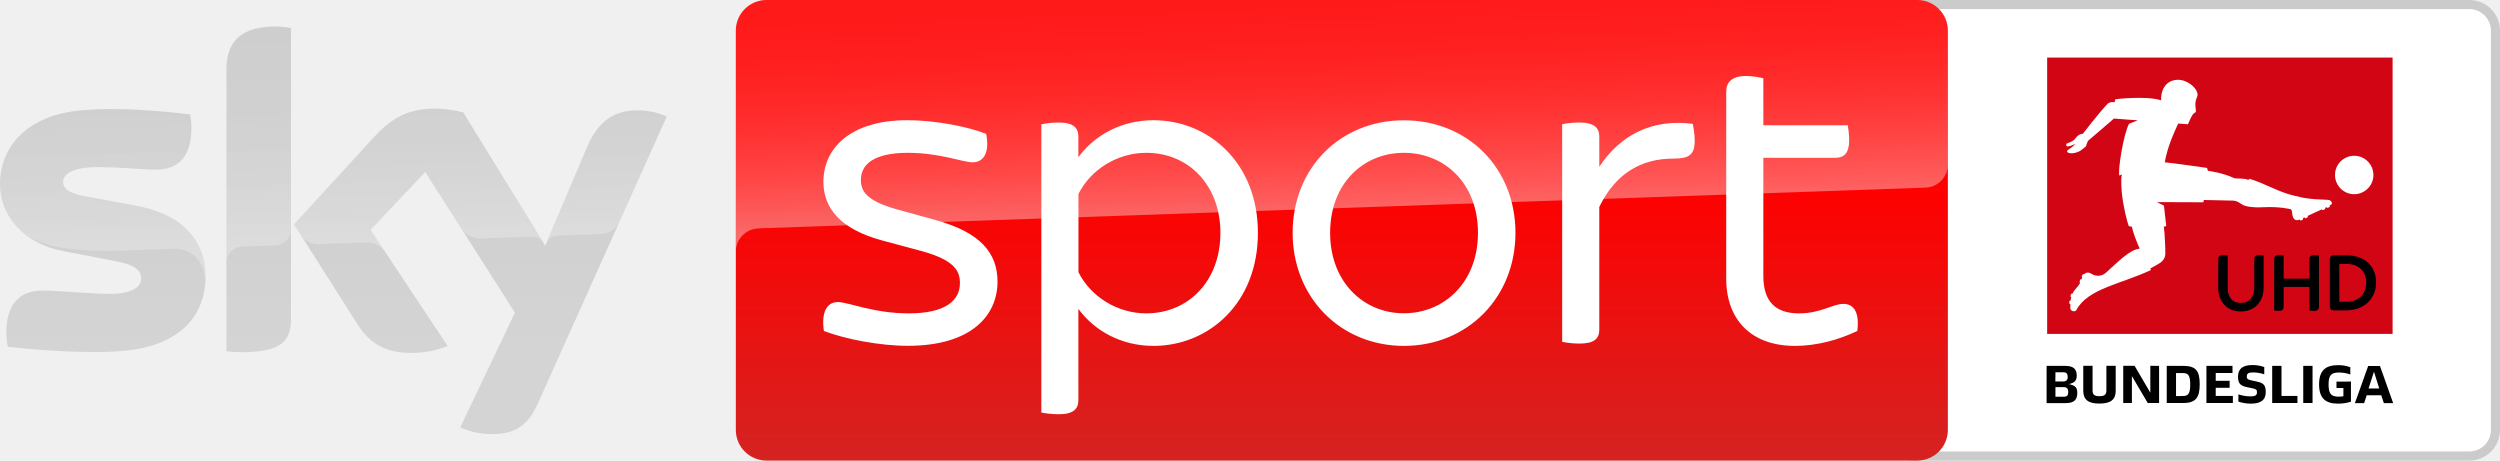
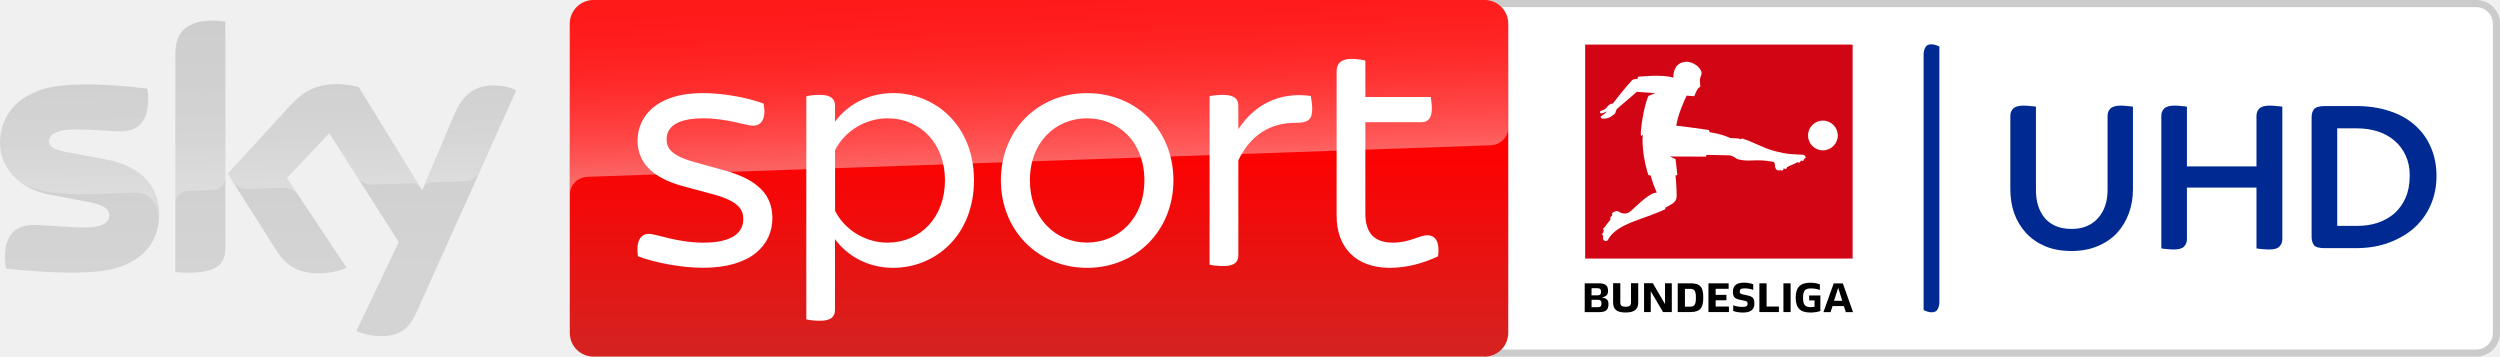
- <svg xmlns="http://www.w3.org/2000/svg" width="800" height="147.38" version="1.1">
-   <g>
-     <path d="m790.18 0h-177.77c-5.424 0-9.816 4.392-9.816 9.816v127.75c0 5.424 4.392 9.816 9.816 9.816h177.77c5.424 0 9.816-4.392 9.816-9.816v-127.75c0.029-5.424-4.363-9.816-9.816-9.816m0 2.948c3.803 0 6.868 3.095 6.868 6.868v127.75a6.856 6.856 0 0 1-6.868 6.868h-177.77c-3.773 0-6.868-3.066-6.868-6.868v-127.75c0-3.773 3.095-6.868 6.868-6.868h177.77" fill="#cbcbcb" />
-     <path d="m790.18 2.948c3.803 0 6.868 3.095 6.868 6.868v127.75a6.856 6.856 0 0 1-6.868 6.868h-177.77c-3.773 0-6.868-3.066-6.868-6.868v-127.75c0-3.773 3.095-6.868 6.868-6.868h177.77" fill="#fff" />
-     <path d="m642.89 6.131h134.83v135.09h-134.83z" fill="#fff" />
-     <path d="m664.73 125.75c0 2.122-1.002 3.242-3.655 3.242h-6.161v-11.909h5.925c2.771 0 3.714 1.091 3.714 3.095 0 1.533-0.59 2.24-2.211 2.653l-0.295 0.088 0.265 0.059c1.828 0.413 2.417 1.091 2.417 2.771zm-7.016-3.685h2.506c1.002 0 1.444-0.442 1.444-1.444 0-1.032-0.413-1.503-1.444-1.503h-2.476zm4.127 3.39c0-1.091-0.442-1.562-1.444-1.562h-2.653v3.066h2.653c1.061 0 1.444-0.442 1.444-1.503zm4.805-0.354v-8.047h2.977v7.929c0 1.297 0.59 1.798 2.211 1.798 1.592 0 2.211-0.501 2.211-1.798v-7.929h2.977v8.018c0 2.8-1.621 4.068-5.158 4.068-3.596 0.029-5.188-1.238-5.217-4.038zm24.259-8.018v11.879h-3.626l-5.07-8.607v8.607h-2.771v-11.909h3.626l5.04 8.607v-8.607zm2.447 0h5.306c4.156 0 5.247 1.71 5.247 5.925 0 4.127-1.208 5.954-5.247 5.954h-5.306zm5.217 9.639c1.739 0 2.299-0.914 2.299-3.685 0-2.771-0.56-3.655-2.299-3.655h-2.24v7.369zm7.517-9.639h8.312v2.27h-5.365v2.506h4.451v2.24h-4.451v2.594h5.483v2.27h-8.46v-11.879zm10.199 11.437v-2.329c1.268 0.442 2.623 0.648 3.979 0.648s1.975-0.354 1.975-1.297c0-0.796-0.265-1.032-1.356-1.268l-1.975-0.413c-2.063-0.442-2.741-1.268-2.741-3.301 0-2.594 1.533-3.744 4.628-3.744 1.297 0 2.564 0.206 3.773 0.648v2.329c-1.15-0.413-2.388-0.619-3.626-0.619-1.474 0-1.975 0.383-1.975 1.297 0 0.766 0.354 1.002 1.297 1.208l1.916 0.413c2.24 0.472 2.859 1.238 2.859 3.36 0 2.535-1.562 3.714-4.775 3.714-1.327 0-2.682-0.206-3.979-0.648zm10.818-11.437h2.977v9.609h5.099v2.27h-8.077zm9.934 0h2.977v11.879h-2.977zm15.269 5.011v6.455c-1.327 0.413-2.712 0.619-4.127 0.619-4.127 0-6.072-1.828-6.072-6.161s1.946-6.161 6.072-6.161c1.327-0.029 2.653 0.206 3.92 0.678v2.299c-1.179-0.413-2.417-0.619-3.685-0.619-2.506 0-3.272 1.002-3.272 3.832 0 2.948 0.825 3.891 3.183 3.891 0.531 0 1.032-0.029 1.562-0.118v-2.653h-2.211v-2.034zm9.698 4.392h-4.657l-0.825 2.506h-2.948l4.245-11.879h3.773l4.215 11.879h-2.977zm-2.329-7.546-1.739 5.365h3.419z" />
-     <path d="m655.09 18.423h110.54v88.43h-110.54z" fill="#d20515" />
-     <path d="m746.23 64.996c0.059 0.206-0.147 0.383-0.531 0.648l-0.236 0.147 0.088 0.147c0.059 0.118-0.029 0.265-0.206 0.354l-0.354 0.177c-0.177 0.088-0.354 0.059-0.413-0.029l-0.088-0.147-0.472 0.236 0.059 0.147c0.059 0.118-0.059 0.265-0.206 0.324l-0.354 0.177c-0.177 0.088-0.354 0.059-0.413-0.059l-0.059-0.147c-1.415 0.678-3.007 1.385-4.628 2.122l0.088 0.206c0.059 0.118-0.059 0.265-0.206 0.324l-0.383 0.177c-0.177 0.088-0.354 0.059-0.383-0.059l-0.088-0.206-0.531 0.265 0.088 0.206c0.059 0.118-0.059 0.265-0.206 0.324l-0.354 0.177c-0.177 0.088-0.354 0.059-0.413-0.059l-0.088-0.206c-0.737 0.295-1.562 0.442-2.152-0.678-0.265-0.501-0.265-1.68-0.472-2.299-0.088-0.206-0.265-0.354-0.472-0.383-7.192-1.385-9.639 0.147-14.267-0.973-1.444-0.354-2.24-1.68-4.038-1.71l-9.285-0.206-0.206 0.737-14.856-0.059 2.27 1.12 0.737 6.544s-0.59 0.177-0.766 0.206c0.147 1.297 0.295 3.066 0.354 4.657 0.059 1.444 0.147 2.918 0.118 3.861 0 0.619-0.147 1.238-0.442 1.769-0.295 0.472-0.648 0.884-1.12 1.208-0.147 0.088-0.707 0.501-1.385 0.855-0.648 0.383-1.474 0.796-1.857 1.002 0.059 0.177 0.118 0.354 0.206 0.501-9.02 4.363-20.221 5.866-23.847 12.793-0.442 0.796-1.887 0.383-1.946-0.472v-1.415h-0.118c-0.118 0-0.206-0.147-0.206-0.354v-0.413c0-0.177 0.118-0.324 0.236-0.324h0.147c0.059-0.413 0.118-0.796 0.236-1.179l-0.147-0.059c-0.118-0.029-0.147-0.206-0.088-0.383l0.147-0.383c0.059-0.177 0.206-0.295 0.324-0.265l0.147 0.059c0.648-1.503 1.887-2.181 2.476-3.596l-0.088-0.029c-0.118-0.029-0.147-0.206-0.088-0.383l0.147-0.383c0.059-0.177 0.206-0.295 0.324-0.236l0.088 0.029c0.088-0.206 0.177-0.442 0.295-0.648l-0.118-0.088c-0.118-0.059-0.118-0.236 0-0.413l0.206-0.354c0.088-0.147 0.265-0.236 0.354-0.177l0.059 0.029h0.059c0.029 0 0.029 0 0.059-0.029l0.177-0.177c0.56-0.413 1.326-0.442 1.916-0.029 0.56 0.354 2.8 1.621 4.923-0.324 3.537-3.154 7.635-7.458 10.73-7.605-0.855-1.798-2.299-5.601-2.476-7.016l-1.002-0.206c-0.531-1.179-1.857-6.544-2.24-10.612 0 0-0.442-4.363 0-5.895-0.236-0.029-0.678 0.324-0.796 0.324-0.56-1.385 1.268-13.147 3.095-16.566l2.8-1.12c-0.295-0.029-2.299-0.118-7.635-0.56-2.977 2.653-6.426 5.483-8.165 7.016-0.295 0.206-0.796 1.887-0.796 1.887s-0.855 0.766-1.68 1.327c-1.061 0.766-3.714 1.327-4.274 0.442-0.118-0.206-0.118-0.324 0-0.442 0.413-0.442 1.946-1.15 2.476-2.122-0.855 0.442-1.769 0.855-2.506 0.796-0.324 0-0.472-0.796-0.059-0.943 1.12-0.472 2.004-0.678 2.653-1.592s1.415-1.474 2.417-1.503c0 0 4.952-6.455 7.841-9.521 0.796-0.855 2.299-0.56 2.299-0.56l0.265-0.973s9.963-1.179 14.62 0.354c-0.118-2.83 1.15-6.573 5.571-6.573 2.27 0 5.601 2.004 6.072 4.451 0.147 0.737-0.295 1.238-0.531 2.211-0.383 1.444 0.147 3.036 0 3.537-0.118 0.413-0.59 0.383-1.002 0.943-0.354 0.56-0.648 1.12-0.914 1.739l-0.59 1.356-3.124-0.236c-1.15 2.447-3.478 7.458-4.304 12.41 2.447 0.206 13.53 1.798 13.53 1.798l0.265 0.914s4.657 0.56 8.489 2.388c0.855 0.206 3.007-0.118 4.421 0.531 0.088-0.059 0.324-0.295 0.442-0.354 4.982 1.533 9.108 4.156 13.884 5.306l3.007 0.707c1.268 0.236 2.564 0.413 3.861 0.501 1.533 0.118 2.388 0.088 3.508 0.177 0.796 0.059 1.769-0.088 2.093 1.091m7.133-15.151c-3.39 0-6.161 2.741-6.161 6.131s2.741 6.161 6.131 6.161 6.161-2.741 6.161-6.131c0-3.419-2.771-6.161-6.131-6.161z" fill="#fff" />
-   </g>
-   <linearGradient id="A" x1="1456.7" x2="1456.7" y2="500" gradientTransform="scale(.29477)" gradientUnits="userSpaceOnUse">
+ <svg xmlns="http://www.w3.org/2000/svg" width="800" height="114.12" version="1.1">
+   <linearGradient id="A" x1="1456.7" x2="1456.7" y2="500" gradientTransform="matrix(.22825 0 0 .22825 .014075 .0008465)" gradientUnits="userSpaceOnUse">
    <stop stop-color="red" offset=".4" />
    <stop stop-color="#d42321" offset="1" />
  </linearGradient>
-   <path d="m245.28 0h368.22c5.424 0 9.816 4.392 9.816 9.816v127.75c0 5.424-4.392 9.816-9.816 9.816h-368.22c-5.424 0-9.816-4.392-9.816-9.816v-127.75c0-5.424 4.392-9.816 9.816-9.816z" fill="url(#A)" />
-   <linearGradient id="B" x1="1459.5" x2="1450.8" y1="233.73" y2="-15.325" gradientTransform="scale(.29477)" gradientUnits="userSpaceOnUse">
+   <linearGradient id="B" x1="1459.5" x2="1450.8" y1="233.73" y2="-15.325" gradientTransform="matrix(.22825 0 0 .22825 .014075 .0008465)" gradientUnits="userSpaceOnUse">
    <stop stop-color="#fff" offset="0" />
    <stop stop-color="#fff" stop-opacity=".835" offset=".12" />
    <stop stop-color="#fff" stop-opacity=".658" offset=".269" />
    <stop stop-color="#fff" stop-opacity=".511" offset=".42" />
    <stop stop-color="#fff" stop-opacity=".397" offset=".568" />
    <stop stop-color="#fff" stop-opacity=".315" offset=".716" />
    <stop stop-color="#fff" stop-opacity=".266" offset=".86" />
    <stop stop-color="#fff" stop-opacity=".25" offset="1" />
  </linearGradient>
-   <path d="m242.53 73.102 0.943-0.059 372.5-12.999c4.097-0.029 7.369-3.39 7.34-7.458v-42.771c0-5.424-4.392-9.816-9.816-9.816h-368.22c-5.424 0-9.816 4.392-9.816 9.816v70.951c-0.118-4.038 3.036-7.458 7.074-7.664z" fill="url(#B)" opacity=".4" />
-   <linearGradient id="C" x1="361.92" x2="361.92" y1="28.806" y2="471.22" gradientTransform="scale(.29477)" gradientUnits="userSpaceOnUse">
+   <linearGradient id="C" x1="361.92" x2="361.92" y1="28.806" y2="471.22" gradientTransform="matrix(.22825 0 0 .22825 .014075 .0008465)" gradientUnits="userSpaceOnUse">
    <stop stop-color="#cbcbcb" offset="0" />
    <stop stop-color="#d4d4d4" offset=".8" />
  </linearGradient>
-   <path d="m147.27 136.8c3.095 1.356 6.426 2.093 9.786 2.093 7.693 0.177 11.909-2.771 15.004-9.668l41.297-91.938c-2.682-1.208-5.601-1.887-8.548-1.975-5.335-0.118-12.469 0.973-16.979 11.82l-13.353 31.481-26.234-42.623c-2.889-0.766-5.866-1.179-8.843-1.238-9.285 0-14.444 3.39-19.808 9.226l-25.497 27.826 20.486 32.248c3.803 5.866 8.784 8.873 16.89 8.873 4.038 0.059 8.047-0.678 11.791-2.211l-24.702-37.141 17.509-18.541 28.71 45.011zm-54.149-34.753c0 6.78-2.653 10.671-15.917 10.671-1.592 0-3.183-0.118-4.746-0.324v-89.934c0-6.839 2.329-13.972 15.682-13.972 1.68 0 3.36 0.177 4.982 0.501zm-27.354-13.589c0 12.675-8.283 21.872-25.085 23.699-12.174 1.297-29.801-0.236-38.172-1.179-0.295-1.444-0.472-2.918-0.501-4.421 0-11.024 5.954-13.559 11.555-13.559 5.836 0 15.004 1.032 21.813 1.032 7.517 0 9.786-2.535 9.786-4.982 0-3.154-3.007-4.481-8.843-5.601l-15.976-3.066c-13.265-2.535-20.339-11.702-20.339-21.43 0-11.82 8.371-21.695 24.849-23.522 12.469-1.356 27.649 0.177 35.962 1.179 0.295 1.385 0.442 2.8 0.442 4.245 0 11.024-5.836 13.412-11.437 13.412-4.304 0-10.995-0.796-18.629-0.796-7.752 0-10.995 2.152-10.995 4.746 0 2.771 3.066 3.891 7.929 4.746l15.239 2.83c15.652 2.859 22.402 11.761 22.402 22.668z" fill="url(#C)" />
-   <linearGradient id="D" x1="365.45" x2="359.6" y1="263.25" y2="95.751" gradientTransform="scale(.29477)" gradientUnits="userSpaceOnUse">
+   <linearGradient id="D" x1="365.45" x2="359.6" y1="263.25" y2="95.751" gradientTransform="matrix(.22825 0 0 .22825 .014075 .0008465)" gradientUnits="userSpaceOnUse">
    <stop stop-color="#fff" offset="0" />
    <stop stop-color="#fff" stop-opacity=".835" offset=".12" />
    <stop stop-color="#fff" stop-opacity=".658" offset=".269" />
    <stop stop-color="#fff" stop-opacity=".511" offset=".42" />
    <stop stop-color="#fff" stop-opacity=".397" offset=".568" />
    <stop stop-color="#fff" stop-opacity=".315" offset=".716" />
    <stop stop-color="#fff" stop-opacity=".266" offset=".86" />
    <stop stop-color="#fff" stop-opacity=".25" offset="1" />
  </linearGradient>
  <g>
-     <path d="m213.38 37.288-15.122 33.662c-1.179 2.417-3.626 3.95-6.308 3.95l-13.795 0.472c-1.503 0.088-2.83 1.091-3.36 2.506v-0.029l13.029-30.715c4.539-10.847 11.673-11.938 16.979-11.82 2.977 0.088 5.866 0.766 8.578 1.975zm-39.617 40.236-25.527-41.503c-2.889-0.766-5.866-1.179-8.843-1.238-9.285 0-14.444 3.39-19.808 9.226l-25.497 27.826 2.034 3.213c1.327 2.004 3.626 3.154 6.043 3.036l14.532-0.501a7.272 7.272 0 0 1 6.426 2.889l-4.569-6.868 17.509-18.541 11.761 18.423c1.444 1.828 3.685 2.859 6.013 2.8l16.713-0.59c1.297 0 2.535 0.707 3.213 1.828zm-85.63-69.005c-13.353 0-15.682 7.133-15.682 13.972v61.606c0-2.83 2.27-5.129 5.099-5.217l10.346-0.354c2.889 0 5.247-2.358 5.247-5.247v-64.259c-1.68-0.354-3.331-0.531-5.011-0.501zm-44.746 57.244-15.239-2.83c-4.864-0.855-7.929-1.975-7.929-4.746 0-2.594 3.242-4.746 10.995-4.746 7.635 0 14.326 0.796 18.629 0.796 5.601 0 11.437-2.388 11.437-13.412 0-1.415-0.147-2.859-0.442-4.245-8.312-1.032-23.493-2.535-35.962-1.179-16.507 1.828-24.878 11.732-24.878 23.522 0.029 6.308 3.007 12.262 8.047 16.065 3.714 2.299 7.9 3.803 12.233 4.363 5.66 0.766 11.349 1.061 17.038 0.884l18.187-0.648c6.809-0.236 10.523 5.571 10.14 11.408 0-0.088 0-0.147 0.029-0.236v-0.059c0.059-0.766 0.088-1.533 0.088-2.299 0-10.847-6.75-19.749-22.373-22.638z" fill="url(#D)" opacity=".25" />
-     <path d="m263.64 105.91c-0.884-6.072 1.002-9.256 4.481-9.256 3.301 0 11.408 3.626 22.697 3.626 11.879 0 16.36-4.215 16.36-9.698 0-3.891-1.739-7.369-12.439-10.287l-12.292-3.301c-13.589-3.626-18.954-10.435-18.954-18.836 0-10.405 8.254-19.69 26.912-19.69 8.401 0 18.836 1.887 25.173 4.363 1.15 5.925-0.737 9.108-4.333 9.108-3.183 0-10.405-3.036-20.693-3.036-10.995 0-15.063 3.744-15.063 8.666 0 3.449 1.592 6.662 11.437 9.403l12.587 3.478c14.06 3.891 19.69 10.405 19.69 19.661 0 10.877-8.401 20.545-28.651 20.545-8.961 0.029-20.133-2.152-26.912-4.746m138.89-31.393c0 22.697-15.917 36.168-33.427 36.168-10.405 0-18.954-4.923-24.024-11.85v29.241c0 2.741-1.592 4.481-6.22 4.481-2.329 0-4.481-0.295-5.63-0.56v-92.203c1.15-0.295 3.301-0.59 5.63-0.59 4.628 0 6.22 1.739 6.22 4.481v6.632c5.07-6.927 13.618-11.85 24.024-11.85 17.509 0 33.427 13.471 33.427 36.05m-11.997 0c0-15.181-10.111-25.615-23.729-25.615-9.256 0-17.804 5.365-21.695 13.176v25.026c3.891 7.811 12.439 13.176 21.695 13.176 13.589-0.029 23.729-10.435 23.729-25.763m23.11 0c0-20.693 15.181-36.021 35.578-36.021 20.545 0 35.726 15.328 35.726 36.021 0 20.545-15.181 36.168-35.726 36.168-20.398-0.029-35.578-15.652-35.578-36.168m59.307 0c0-15.917-10.73-25.615-23.729-25.615-12.852 0-23.581 9.698-23.581 25.615 0 15.77 10.73 25.733 23.581 25.733 12.999 0 23.729-9.963 23.729-25.733m69.359-29.536c0 4.775-2.004 5.777-6.957 5.777-9.963 0-18.364 4.628-23.581 15.475v39.234c0 2.889-1.592 4.481-6.367 4.481-2.034 0-4.363-0.295-5.512-0.56v-69.624c1.15-0.295 3.449-0.56 5.512-0.56 4.746 0 6.367 1.739 6.367 4.481v9.698c6.78-10.287 17.067-15.475 29.948-13.736 0.147 1.002 0.59 3.183 0.59 5.335m52.027 60.929c-6.072 2.889-13.029 4.775-19.956 4.775-13.736 0-21.99-8.106-21.99-21.548v-59.749c0-3.036 1.739-5.07 6.367-5.07 2.004 0 4.333 0.413 5.512 0.737v15.033h27.03c0.147 1.002 0.442 3.036 0.442 4.775 0 4.186-1.739 5.63-4.333 5.63h-23.139v37.789c0 8.077 3.744 11.997 11.408 11.997 6.957 0 10.847-3.036 14.178-3.036 3.478-0.029 5.217 2.859 4.481 8.666" fill="#fff" />
-     <path d="m717.07 99.674q-1.763 0-3.119-0.597-1.329-0.597-2.251-1.627-0.922-1.058-1.41-2.441-0.461-1.383-0.461-2.983v-9.112q0-0.542 0.325-0.895 0.353-0.38 1.22-0.38 0.434 0 0.841 0.054 0.434 0.027 0.651 0.081v10.332q0 2.197 1.085 3.525 1.112 1.302 3.146 1.302 1.952 0 3.091-1.302 1.166-1.329 1.166-3.525v-9.193q0-0.542 0.325-0.895 0.353-0.38 1.22-0.38 0.434 0 0.841 0.054 0.407 0.027 0.624 0.081v10.251q0 1.6-0.488 2.983-0.488 1.383-1.41 2.441-0.922 1.03-2.305 1.627-1.356 0.597-3.091 0.597zm12.149-0.19q-0.434 0-0.868-0.054-0.407-0.027-0.624-0.081v-16.434q0-0.542 0.325-0.895 0.353-0.38 1.22-0.38 0.434 0 0.841 0.054 0.434 0.027 0.651 0.081v7.403h8.244v-6.264q0-0.542 0.325-0.895 0.353-0.38 1.22-0.38 0.434 0 0.868 0.054 0.434 0.027 0.651 0.081v16.434q0 0.542-0.353 0.922-0.325 0.353-1.193 0.353-0.434 0-0.868-0.054-0.434-0.027-0.651-0.081v-7.539h-8.244v6.4q0 0.542-0.353 0.922-0.325 0.353-1.193 0.353zm17.898-0.163q-1.003 0-1.302-0.38-0.271-0.407-0.271-1.03v-14.807q0-0.624 0.271-1.003 0.298-0.407 1.302-0.407h3.715q2.197 0 3.959 0.624 1.763 0.597 2.983 1.736 1.248 1.139 1.898 2.739 0.678 1.6 0.678 3.58 0 1.871-0.651 3.498-0.651 1.627-1.898 2.848-1.247 1.193-3.037 1.898-1.763 0.705-4.014 0.705zm1.464-2.766h2.414q1.275 0 2.386-0.38 1.139-0.407 1.98-1.166 0.841-0.786 1.329-1.952 0.488-1.166 0.488-2.739 0-1.41-0.488-2.495-0.488-1.112-1.329-1.844-0.841-0.759-1.98-1.139-1.139-0.38-2.441-0.38h-2.359z" />
+     <path d="m475.05 0v114.12h317.35c4.2 0 7.6-3.398 7.6-7.598v-98.919c0.023-4.2-3.377-7.602-7.6-7.602z" fill="#cbcbcb" />
+     <path d="m475.05 2.283v109.56h317.35c2.939 5e-3 5.323-2.378 5.318-5.316v-98.919c0-2.921-2.374-5.318-5.318-5.318z" fill="#fff" />
+     <path d="m647.48 33.796c-1.562 0-2.659 0.326-3.294 0.979-0.586 0.606-0.878 1.376-0.878 2.309v23.509c0 2.752 0.414 5.318 1.244 7.697 0.878 2.379 2.147 4.476 3.806 6.295 1.659 1.772 3.684 3.173 6.075 4.199 2.44 1.026 5.247 1.538 8.419 1.538 3.123 0 5.904-0.511 8.344-1.538 2.489-1.026 4.563-2.427 6.222-4.199 1.659-1.819 2.928-3.917 3.806-6.295 0.878-2.379 1.319-4.945 1.319-7.697v-26.446c-0.39-0.093-0.953-0.165-1.685-0.211-0.732-0.093-1.488-0.14-2.269-0.14-1.562 0-2.659 0.326-3.294 0.979-0.586 0.606-0.878 1.376-0.878 2.309v23.718c0 3.778-1.05 6.811-3.149 9.097-2.05 2.239-4.83 3.358-8.344 3.358-3.66 0-6.492-1.119-8.493-3.358-1.952-2.285-2.928-5.319-2.928-9.097v-26.655c-0.39-0.093-0.975-0.165-1.756-0.211-0.732-0.093-1.488-0.14-2.269-0.14zm48.312 0c-1.562 0-2.659 0.326-3.294 0.979-0.586 0.606-0.878 1.376-0.878 2.309v42.399c0.39 0.093 0.951 0.165 1.683 0.211 0.781 0.093 1.561 0.14 2.342 0.14 1.562 0 2.637-0.303 3.222-0.909 0.634-0.653 0.952-1.446 0.952-2.379v-16.513h22.252v19.451c0.39 0.093 0.975 0.165 1.756 0.211 0.781 0.093 1.563 0.14 2.344 0.14 1.562 0 2.635-0.303 3.22-0.909 0.634-0.653 0.952-1.446 0.952-2.379v-42.399c-0.39-0.093-0.975-0.165-1.756-0.211-0.781-0.093-1.563-0.14-2.344-0.14-1.562 0-2.659 0.326-3.294 0.979-0.586 0.606-0.878 1.376-0.878 2.309v16.162h-22.252v-19.1c-0.39-0.093-0.977-0.165-1.758-0.211-0.732-0.093-1.488-0.14-2.269-0.14zm48.165 0.14c-1.806 0-2.976 0.351-3.512 1.051-0.488 0.653-0.733 1.516-0.733 2.588v38.201c0 1.073 0.245 1.958 0.733 2.658 0.537 0.653 1.707 0.979 3.512 0.979h9.81c4.05 0 7.661-0.606 10.833-1.819 3.221-1.213 5.954-2.845 8.199-4.897 2.245-2.099 3.954-4.548 5.125-7.346 1.171-2.799 1.756-5.807 1.756-9.025 0-3.405-0.61-6.483-1.83-9.235-1.171-2.752-2.881-5.108-5.125-7.067-2.196-1.959-4.88-3.453-8.052-4.479-3.172-1.073-6.733-1.609-10.686-1.609zm3.953 7.137h6.369c2.342 0 4.538 0.326 6.588 0.979s3.831 1.633 5.344 2.939c1.513 1.259 2.709 2.845 3.588 4.758 0.878 1.866 1.317 4.011 1.317 6.437 0 2.705-0.439 5.06-1.317 7.065-0.878 2.006-2.075 3.686-3.588 5.039-1.513 1.306-3.294 2.308-5.344 3.007-2.001 0.653-4.147 0.981-6.441 0.981h-6.516z" fill="#002a91" />
+     <path d="m618.18 99.935q-1.175 0-2.627-0.704v-81.831q0-1.106 0.484-2.111 0.484-1.106 1.936-1.106 1.175 0 2.627 0.704v81.831q0 1.106-0.484 2.111-0.484 1.106-1.936 1.106z" fill="#002a91" />
+     <path d="m514.71 97.367c0 1.643-0.776 2.511-2.83 2.511h-4.77v-9.221h4.588c2.145 0 2.876 0.844 2.876 2.397 0 1.187-0.456 1.735-1.712 2.054l-0.228 0.068 0.205 0.046c1.415 0.32 1.871 0.844 1.871 2.145zm-5.432-2.853h1.94c0.776 0 1.118-0.342 1.118-1.118 0-0.799-0.32-1.164-1.118-1.164h-1.917zm3.195 2.625c0-0.844-0.342-1.21-1.118-1.21h-2.054v2.374h2.054c0.822 0 1.118-0.342 1.118-1.164zm3.72-0.274v-6.231h2.305v6.14c0 1.004 0.456 1.392 1.712 1.392 1.232 0 1.712-0.388 1.712-1.392v-6.14h2.305v6.208c0 2.168-1.255 3.15-3.994 3.15-2.784 0.023-4.017-0.959-4.04-3.127zm18.784-6.208v9.198h-2.807l-3.926-6.665v6.665h-2.145v-9.221h2.807l3.903 6.665v-6.665zm1.894 0h4.108c3.218 0 4.063 1.324 4.063 4.588 0 3.196-0.936 4.61-4.063 4.61h-4.108zm4.04 7.463c1.347 0 1.78-0.708 1.78-2.853 0-2.145-0.434-2.83-1.78-2.83h-1.735v5.706zm5.82-7.463h6.436v1.757h-4.154v1.94h3.446v1.735h-3.446v2.009h4.245v1.757h-6.55v-9.198zm7.897 8.856v-1.803c0.981 0.342 2.031 0.502 3.081 0.502 1.05 0 1.529-0.274 1.529-1.004 0-0.616-0.205-0.799-1.05-0.981l-1.529-0.32c-1.598-0.342-2.123-0.981-2.123-2.556 0-2.009 1.187-2.899 3.583-2.899 1.004 0 1.986 0.16 2.921 0.502v1.803c-0.89-0.32-1.849-0.479-2.807-0.479-1.141 0-1.529 0.297-1.529 1.004 0 0.593 0.274 0.776 1.004 0.936l1.484 0.32c1.735 0.365 2.214 0.959 2.214 2.602 0 1.963-1.21 2.876-3.697 2.876-1.027 0-2.077-0.16-3.081-0.502zm8.376-8.856h2.305v7.441h3.949v1.757h-6.254zm7.692 0h2.305v9.198h-2.305zm11.823 3.88v4.998c-1.027 0.32-2.1 0.479-3.196 0.479-3.195 0-4.702-1.415-4.702-4.77 0-3.355 1.506-4.77 4.702-4.77 1.027-0.023 2.054 0.16 3.036 0.525v1.78c-0.913-0.32-1.871-0.479-2.853-0.479-1.94 0-2.534 0.776-2.534 2.967 0 2.283 0.639 3.013 2.465 3.013 0.411 0 0.799-0.023 1.21-0.091v-2.054h-1.712v-1.575zm7.509 3.401h-3.606l-0.639 1.94h-2.283l3.287-9.198h2.921l3.264 9.198h-2.305zm-1.803-5.843-1.347 4.154h2.648z" />
+     <path d="m507.25 14.266h85.591v68.472h-85.591z" fill="#d20515" />
+     <path d="m577.82 50.328c0.046 0.16-0.114 0.297-0.411 0.502l-0.183 0.114 0.069 0.114c0.046 0.091-0.023 0.205-0.16 0.274l-0.274 0.137c-0.137 0.068-0.274 0.046-0.32-0.023l-0.069-0.114-0.365 0.183 0.046 0.114c0.046 0.091-0.046 0.205-0.16 0.251l-0.274 0.137c-0.137 0.068-0.274 0.046-0.32-0.046l-0.046-0.114c-1.096 0.525-2.328 1.073-3.583 1.643l0.069 0.16c0.046 0.091-0.046 0.205-0.16 0.251l-0.297 0.137c-0.137 0.068-0.274 0.046-0.297-0.046l-0.069-0.16-0.411 0.205 0.069 0.16c0.046 0.091-0.046 0.205-0.16 0.251l-0.274 0.137c-0.137 0.068-0.274 0.046-0.32-0.046l-0.069-0.16c-0.571 0.228-1.21 0.342-1.666-0.525-0.205-0.388-0.205-1.301-0.365-1.78-0.069-0.16-0.205-0.274-0.365-0.297-5.569-1.073-7.463 0.114-11.047-0.753-1.118-0.274-1.735-1.301-3.127-1.324l-7.19-0.16-0.16 0.571-11.503-0.046 1.757 0.867 0.571 5.067s-0.456 0.137-0.593 0.16c0.114 1.004 0.228 2.374 0.274 3.606 0.046 1.118 0.114 2.26 0.091 2.99 0 0.479-0.114 0.959-0.342 1.369-0.228 0.365-0.502 0.685-0.867 0.936-0.114 0.068-0.548 0.388-1.073 0.662-0.502 0.297-1.141 0.616-1.438 0.776 0.046 0.137 0.091 0.274 0.16 0.388-6.984 3.378-15.658 4.542-18.465 9.906-0.342 0.616-1.461 0.297-1.506-0.365v-1.096h-0.091c-0.091 0-0.16-0.114-0.16-0.274v-0.32c0-0.137 0.091-0.251 0.183-0.251h0.114c0.046-0.32 0.091-0.616 0.183-0.913l-0.114-0.046c-0.091-0.023-0.114-0.16-0.069-0.297l0.114-0.297c0.046-0.137 0.16-0.228 0.251-0.205l0.114 0.046c0.502-1.164 1.461-1.689 1.917-2.784l-0.069-0.023c-0.091-0.023-0.114-0.16-0.069-0.297l0.114-0.297c0.046-0.137 0.16-0.228 0.251-0.183l0.069 0.023c0.069-0.16 0.137-0.342 0.228-0.502l-0.091-0.068c-0.091-0.046-0.091-0.183 0-0.32l0.16-0.274c0.069-0.114 0.205-0.183 0.274-0.137l0.046 0.023h0.046c0.023 0 0.023 0 0.046-0.023l0.137-0.137c0.434-0.32 1.027-0.342 1.484-0.023 0.434 0.274 2.168 1.255 3.812-0.251 2.739-2.442 5.911-5.774 8.308-5.889-0.662-1.392-1.78-4.337-1.917-5.432l-0.776-0.16c-0.411-0.913-1.438-5.067-1.735-8.217 0 0-0.342-3.378 0-4.565-0.183-0.023-0.525 0.251-0.616 0.251-0.434-1.073 0.981-10.18 2.397-12.827l2.168-0.867c-0.228-0.023-1.78-0.091-5.911-0.434-2.305 2.054-4.976 4.245-6.322 5.432-0.228 0.16-0.616 1.461-0.616 1.461s-0.662 0.593-1.301 1.027c-0.822 0.593-2.876 1.027-3.309 0.342-0.091-0.16-0.091-0.251 0-0.342 0.32-0.342 1.506-0.89 1.917-1.643-0.662 0.342-1.369 0.662-1.94 0.616-0.251 0-0.365-0.616-0.046-0.73 0.867-0.365 1.552-0.525 2.054-1.232 0.502-0.708 1.096-1.141 1.871-1.164 0 0 3.834-4.998 6.071-7.372 0.616-0.662 1.78-0.434 1.78-0.434l0.205-0.753s7.715-0.913 11.321 0.274c-0.091-2.191 0.89-5.09 4.314-5.09 1.757 0 4.337 1.552 4.702 3.446 0.114 0.571-0.228 0.959-0.411 1.712-0.297 1.118 0.114 2.351 0 2.739-0.091 0.32-0.456 0.297-0.776 0.73-0.274 0.434-0.502 0.867-0.708 1.347l-0.456 1.05-2.419-0.183c-0.89 1.894-2.693 5.774-3.332 9.609 1.894 0.16 10.476 1.392 10.476 1.392l0.205 0.708s3.606 0.434 6.573 1.849c0.662 0.16 2.328-0.091 3.424 0.411 0.069-0.046 0.251-0.228 0.342-0.274 3.857 1.187 7.053 3.218 10.751 4.108l2.328 0.548c0.981 0.183 1.986 0.32 2.99 0.388 1.187 0.091 1.849 0.068 2.716 0.137 0.616 0.046 1.369-0.068 1.621 0.844m5.523-11.732c-2.625 0-4.77 2.123-4.77 4.747 0 2.625 2.123 4.77 4.747 4.77s4.77-2.123 4.77-4.747c0-2.648-2.145-4.77-4.747-4.77z" fill="#fff" />
+     <path d="m189.93 8.465e-4h285.11c4.2 0 7.601 3.401 7.601 7.601v98.919c0 4.2-3.401 7.601-7.601 7.601h-285.11c-4.2 0-7.601-3.401-7.601-7.601v-98.919c0-4.2 3.401-7.601 7.601-7.601z" fill="url(#A)" />
+     <path d="m187.8 56.604 0.73-0.046 288.43-10.065c3.173-0.023 5.706-2.625 5.683-5.774v-33.118c0-4.2-3.401-7.601-7.601-7.601h-285.11c-4.2 0-7.601 3.401-7.601 7.601v54.938c-0.091-3.127 2.351-5.774 5.478-5.934z" fill="url(#B)" opacity=".4" />
+     <path d="m114.04 105.93c2.397 1.05 4.976 1.621 7.577 1.621 5.957 0.137 9.221-2.145 11.618-7.486l31.976-71.188c-2.077-0.936-4.337-1.461-6.619-1.529-4.131-0.091-9.655 0.753-13.147 9.152l-10.34 24.376-20.313-33.003c-2.237-0.593-4.542-0.913-6.847-0.959-7.19 0-11.184 2.625-15.338 7.144l-19.742 21.545 15.863 24.97c2.944 4.542 6.802 6.87 13.079 6.87 3.127 0.046 6.231-0.525 9.13-1.712l-19.127-28.759 13.557-14.357 22.23 34.852zm-41.928-26.909c0 5.25-2.054 8.263-12.325 8.263-1.232 0-2.465-0.091-3.675-0.251v-69.636c0-5.295 1.803-10.818 12.143-10.818 1.301 0 2.602 0.137 3.857 0.388zm-21.18-10.522c0 9.815-6.414 16.936-19.424 18.35-9.426 1.004-23.075-0.183-29.557-0.913-0.228-1.118-0.365-2.26-0.388-3.424 0-8.536 4.61-10.499 8.947-10.499 4.519 0 11.618 0.799 16.89 0.799 5.82 0 7.578-1.963 7.578-3.857 0-2.442-2.328-3.469-6.847-4.337l-12.37-2.374c-10.271-1.963-15.749-9.061-15.749-16.593 0-9.152 6.482-16.798 19.241-18.213 9.655-1.05 21.409 0.137 27.845 0.913 0.228 1.073 0.342 2.168 0.342 3.287 0 8.536-4.519 10.385-8.856 10.385-3.332 0-8.513-0.616-14.424-0.616-6.003 0-8.513 1.666-8.513 3.675 0 2.145 2.374 3.013 6.14 3.675l11.799 2.191c12.119 2.214 17.346 9.107 17.346 17.552z" fill="url(#C)" />
+     <path d="m165.22 28.872-11.709 26.065c-0.913 1.872-2.807 3.058-4.884 3.058l-10.682 0.365c-1.164 0.068-2.191 0.844-2.602 1.94v-0.023l10.088-23.783c3.515-8.399 9.038-9.244 13.147-9.152 2.305 0.068 4.542 0.593 6.642 1.529zm-30.675 31.155-19.766-32.136c-2.237-0.593-4.542-0.913-6.847-0.959-7.19 0-11.184 2.625-15.338 7.144l-19.742 21.545 1.575 2.488c1.027 1.552 2.807 2.442 4.679 2.351l11.252-0.388a5.631 5.631 0 0 1 4.976 2.237l-3.538-5.318 13.557-14.357 9.107 14.265c1.118 1.415 2.853 2.214 4.656 2.168l12.941-0.456c1.004 0 1.963 0.548 2.488 1.415zm-66.304-53.431c-10.34 0-12.143 5.523-12.143 10.818v47.702c0-2.191 1.757-3.971 3.949-4.04l8.011-0.274c2.237 0 4.063-1.826 4.063-4.063v-49.757c-1.301-0.274-2.579-0.411-3.88-0.388zm-34.647 44.325-11.799-2.191c-3.766-0.662-6.14-1.529-6.14-3.675 0-2.009 2.511-3.675 8.513-3.675 5.911 0 11.093 0.616 14.424 0.616 4.337 0 8.856-1.849 8.856-10.385 0-1.096-0.114-2.214-0.342-3.287-6.436-0.799-18.19-1.963-27.845-0.913-12.781 1.415-19.264 9.084-19.264 18.213 0.023 4.884 2.328 9.495 6.231 12.439 2.876 1.78 6.117 2.944 9.472 3.378 4.382 0.593 8.788 0.822 13.192 0.685l14.082-0.502c5.272-0.183 8.148 4.314 7.851 8.833 0-0.068 0-0.114 0.023-0.183v-0.046c0.046-0.593 0.068-1.187 0.068-1.78 0-8.399-5.227-15.292-17.323-17.529z" fill="url(#D)" opacity=".25" />
+     <path d="m204.14 82.008c-0.685-4.702 0.776-7.167 3.469-7.167 2.556 0 8.833 2.807 17.574 2.807 9.198 0 12.667-3.264 12.667-7.509 0-3.013-1.347-5.706-9.631-7.965l-9.518-2.556c-10.522-2.807-14.677-8.08-14.677-14.585 0-8.057 6.391-15.246 20.838-15.246 6.505 0 14.585 1.461 19.491 3.378 0.89 4.588-0.571 7.053-3.355 7.053-2.465 0-8.057-2.351-16.022-2.351-8.513 0-11.663 2.899-11.663 6.71 0 2.67 1.232 5.158 8.856 7.281l9.746 2.693c10.887 3.013 15.246 8.057 15.246 15.224 0 8.422-6.505 15.908-22.185 15.908-6.939 0.023-15.589-1.666-20.838-3.675m107.54-24.308c0 17.574-12.325 28.005-25.882 28.005-8.057 0-14.677-3.812-18.602-9.175v22.641c0 2.123-1.232 3.469-4.816 3.469-1.803 0-3.469-0.228-4.359-0.434v-71.393c0.89-0.228 2.556-0.456 4.359-0.456 3.583 0 4.816 1.347 4.816 3.469v5.136c3.926-5.364 10.545-9.175 18.602-9.175 13.557 0 25.882 10.431 25.882 27.914m-9.289 0c0-11.755-7.829-19.834-18.374-19.834-7.167 0-13.786 4.154-16.798 10.202v19.377c3.013 6.048 9.631 10.202 16.798 10.202 10.522-0.023 18.374-8.08 18.374-19.948m17.894 0c0-16.022 11.755-27.891 27.548-27.891 15.908 0 27.663 11.869 27.663 27.891 0 15.908-11.755 28.005-27.663 28.005-15.794-0.023-27.548-12.119-27.548-28.005m45.922 0c0-12.325-8.308-19.834-18.374-19.834-9.951 0-18.259 7.509-18.259 19.834 0 12.21 8.308 19.925 18.259 19.925 10.065 0 18.374-7.715 18.374-19.925m53.705-22.87c0 3.697-1.552 4.473-5.386 4.473-7.715 0-14.219 3.583-18.259 11.983v30.379c0 2.237-1.232 3.469-4.93 3.469-1.575 0-3.378-0.228-4.268-0.434v-53.91c0.89-0.228 2.67-0.434 4.268-0.434 3.675 0 4.93 1.347 4.93 3.469v7.509c5.25-7.965 13.215-11.983 23.189-10.636 0.114 0.776 0.456 2.465 0.456 4.131m40.285 47.178c-4.702 2.237-10.088 3.697-15.452 3.697-10.636 0-17.027-6.277-17.027-16.685v-46.264c0-2.351 1.347-3.926 4.93-3.926 1.552 0 3.355 0.32 4.268 0.571v11.64h20.929c0.114 0.776 0.342 2.351 0.342 3.697 0 3.241-1.347 4.359-3.355 4.359h-17.917v29.26c0 6.254 2.899 9.289 8.833 9.289 5.386 0 8.399-2.351 10.978-2.351 2.693-0.023 4.04 2.214 3.469 6.71" fill="#fff" />
  </g>
</svg>
